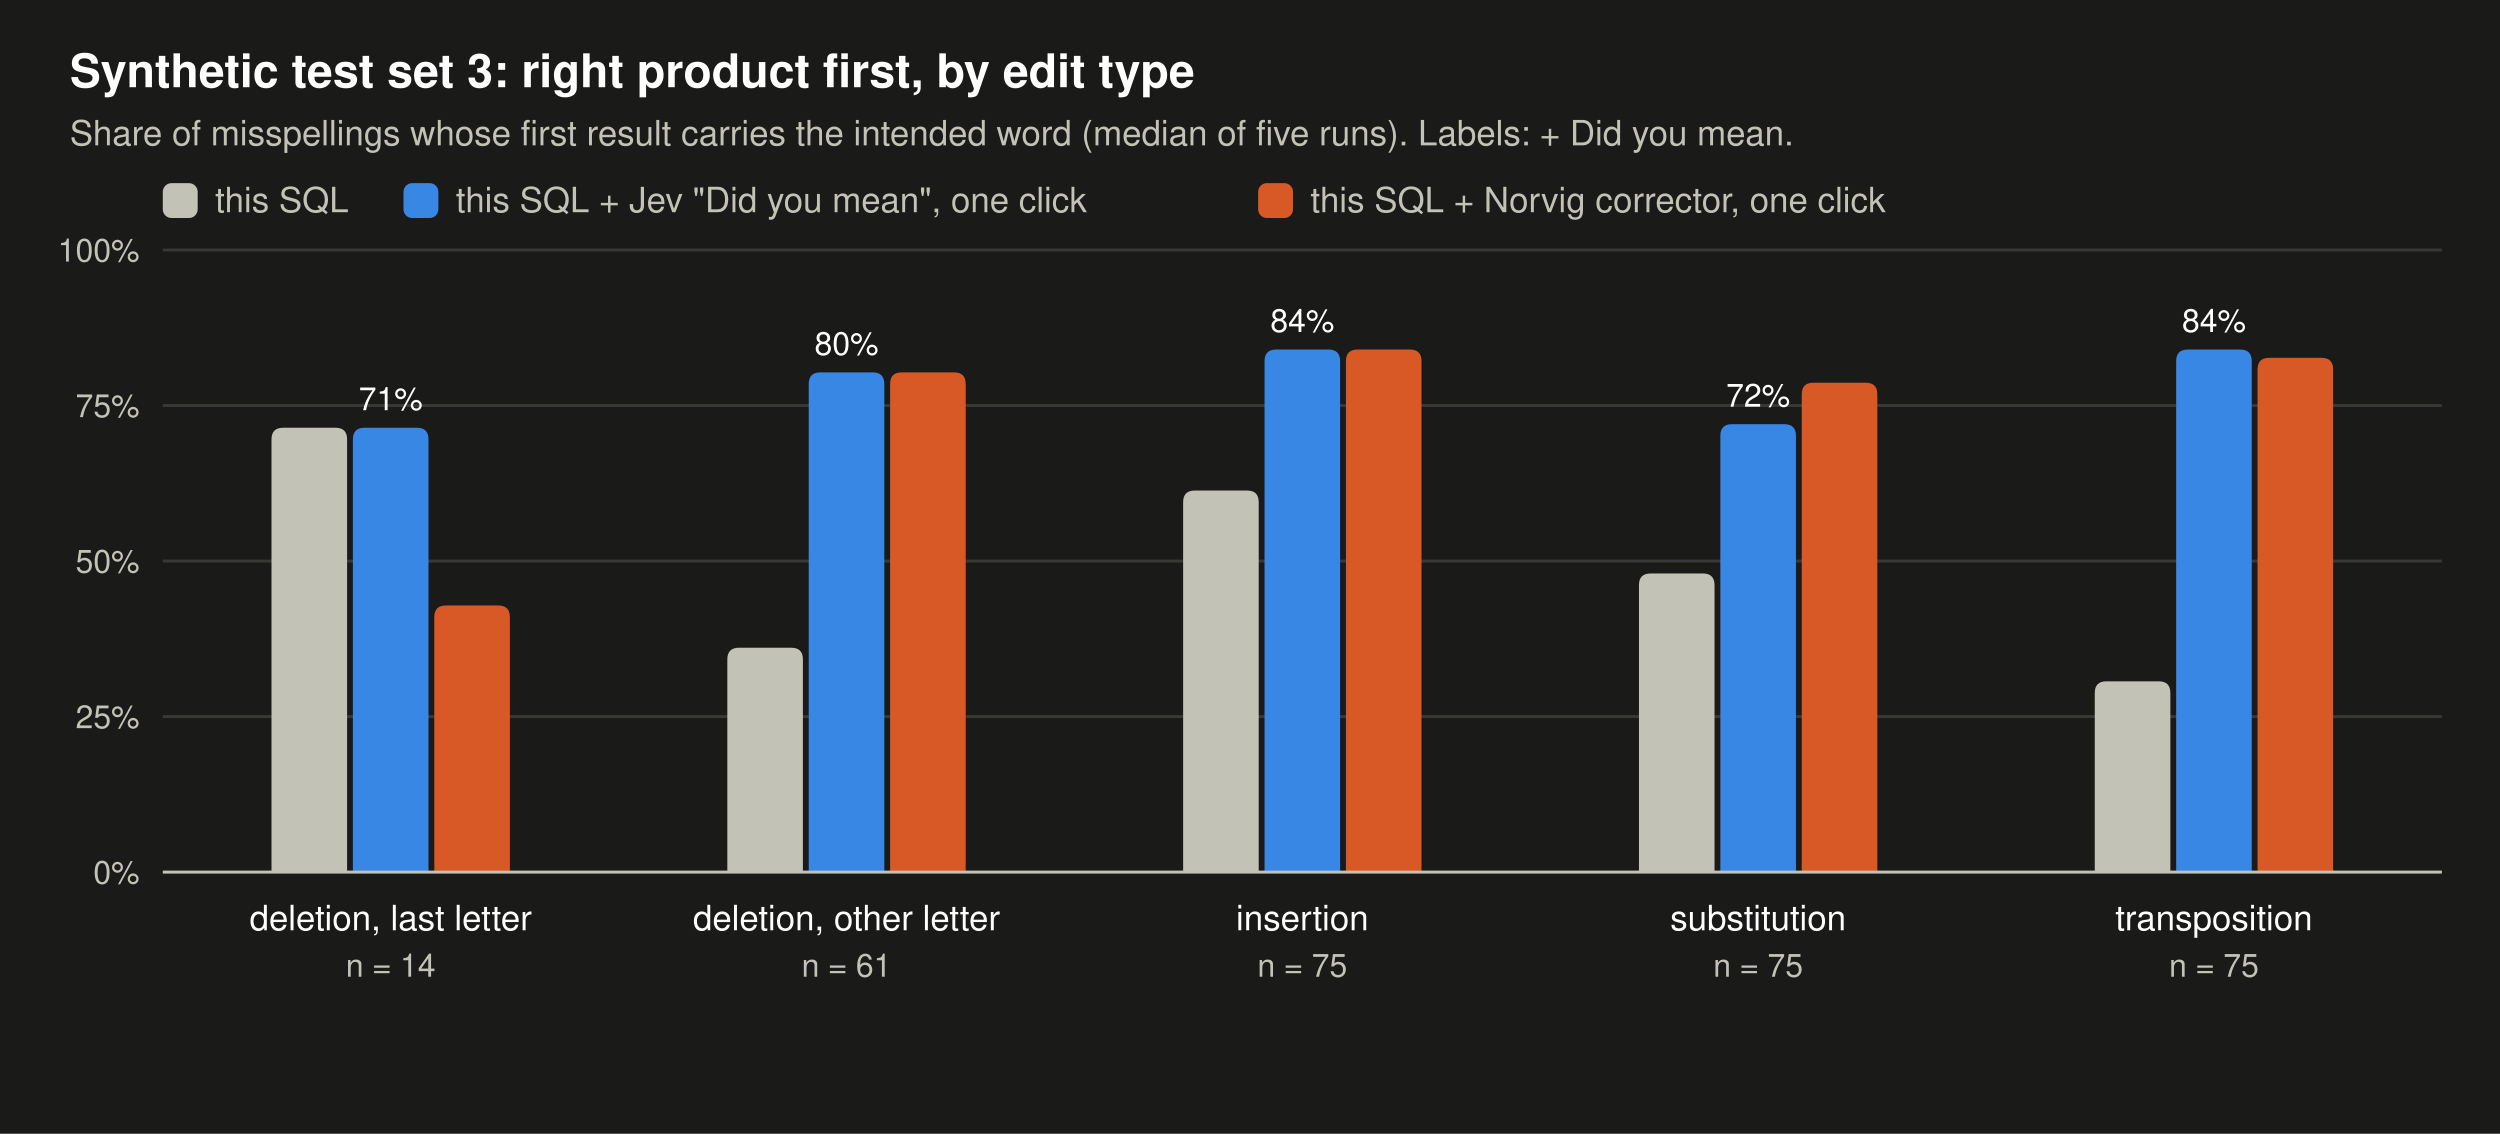
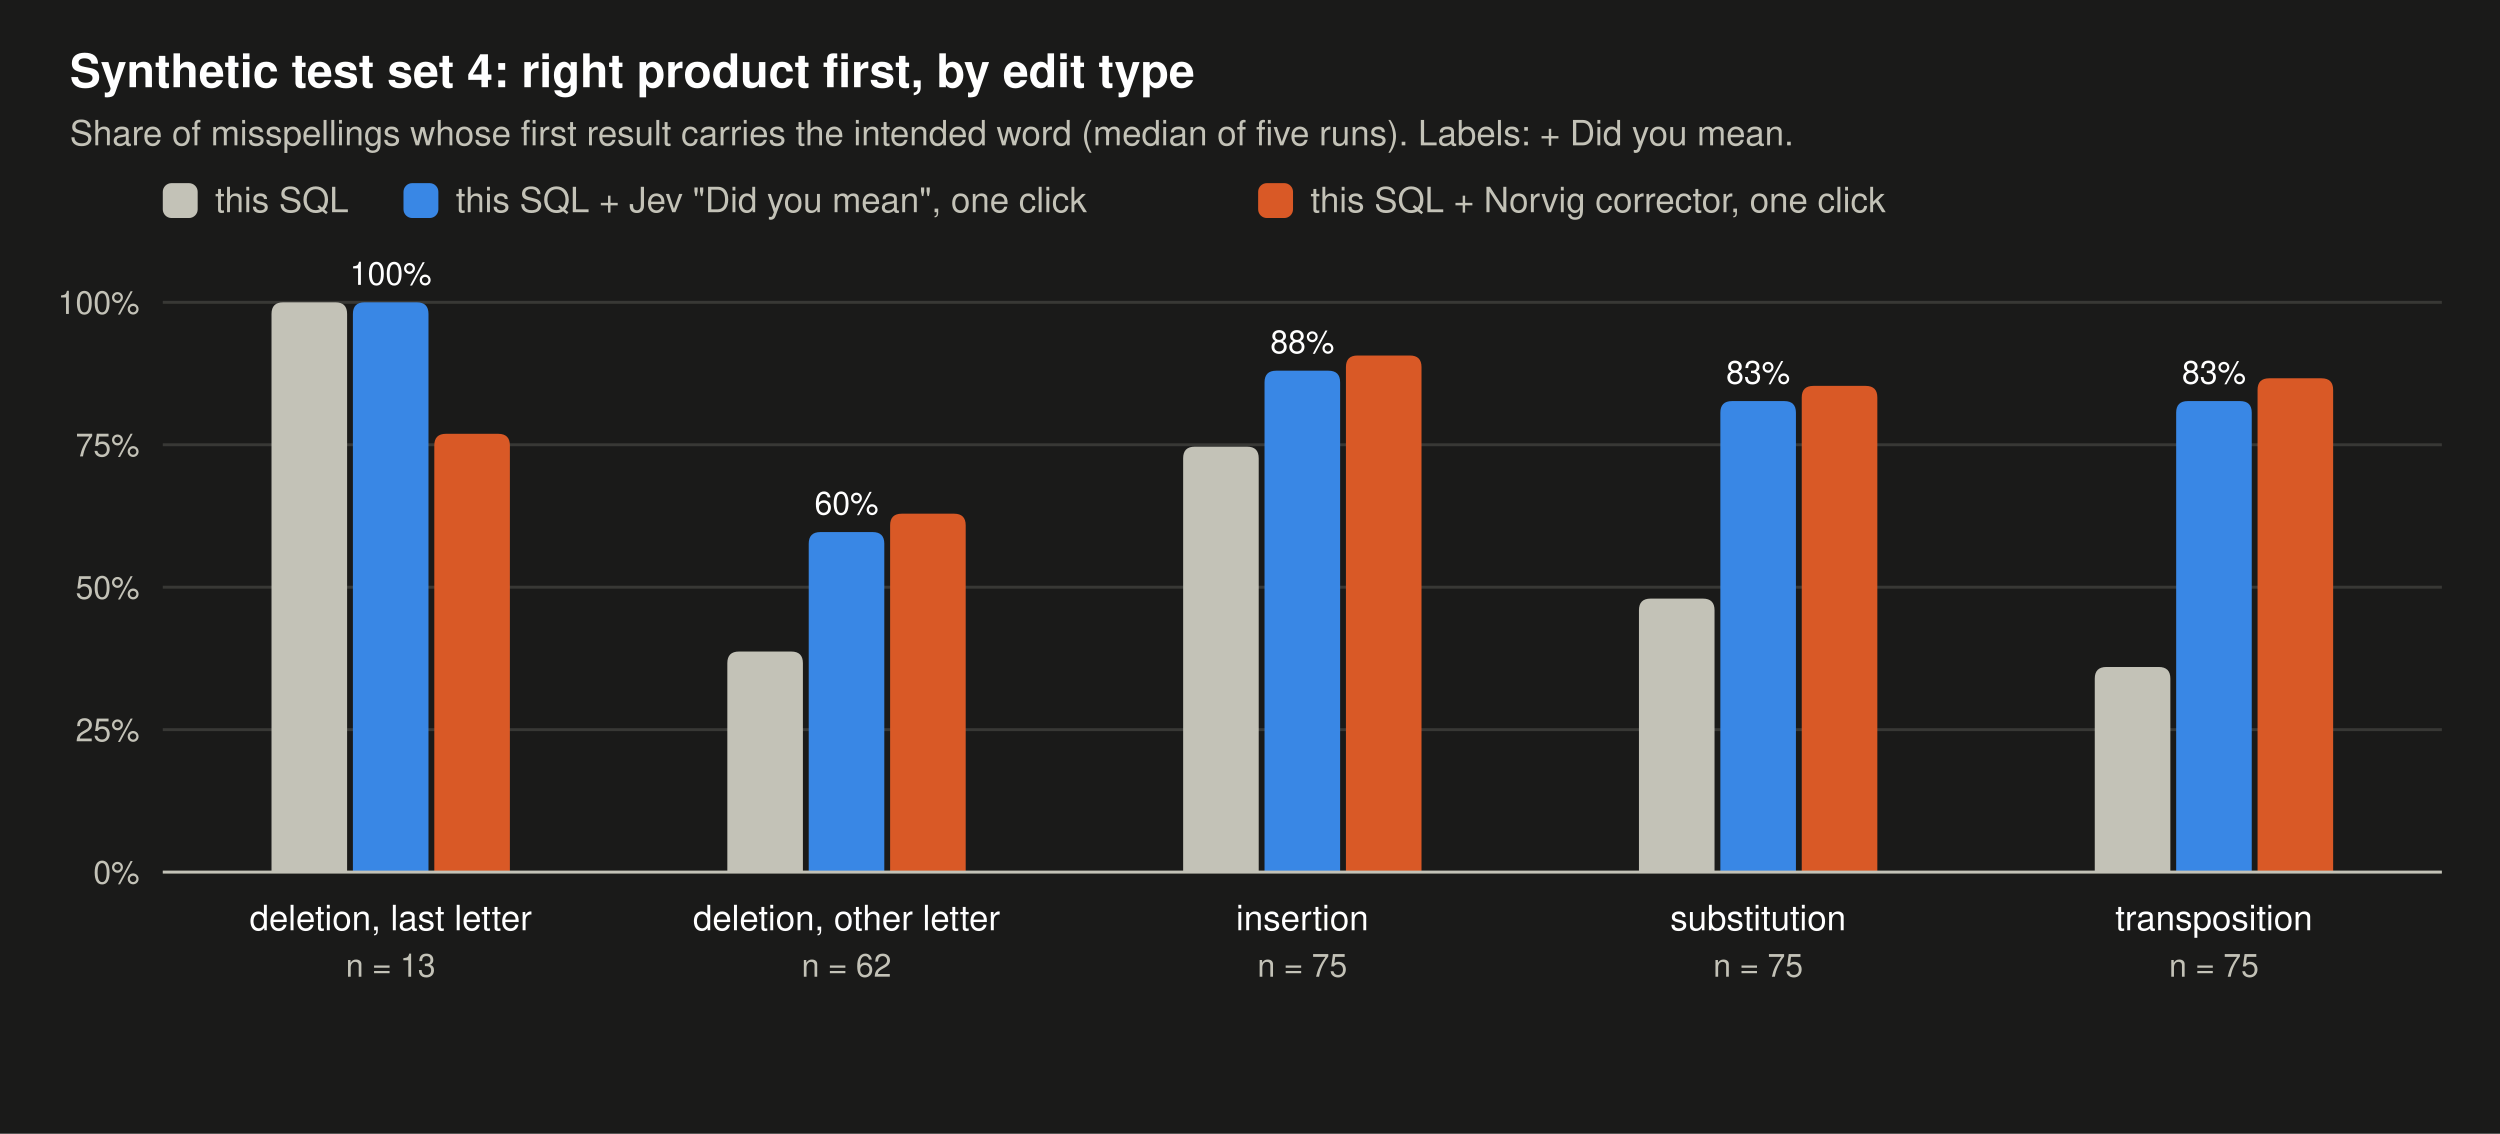
<svg xmlns="http://www.w3.org/2000/svg" width="860" height="390" viewBox="0 0 860 390" role="img" font-family="-apple-system, 'Segoe UI', Helvetica, Arial, sans-serif">
  <rect width="860" height="390" fill="#1a1a19" />
-   <text x="24.0" y="30.0" font-size="16" fill="#ffffff" font-weight="600">Synthetic test set 3: right product first, by edit type</text>
+   <text x="24.0" y="30.0" font-size="16" fill="#ffffff" font-weight="600">Synthetic test set 4: right product first, by edit type</text>
  <text x="24.0" y="50.0" font-size="12" fill="#c3c2b7">Share of misspellings whose first result carries the intended word (median of five runs). Labels: + Did you mean.</text>
  <rect x="56" y="63" width="12" height="12" rx="3" fill="#c3c2b7" />
  <text x="74.0" y="73.0" font-size="12" fill="#c3c2b7">this SQL</text>
  <rect x="138.8" y="63" width="12" height="12" rx="3" fill="#3987e5" />
  <text x="156.8" y="73.0" font-size="12" fill="#c3c2b7">this SQL + Jev "Did you mean", one click</text>
  <rect x="432.8" y="63" width="12" height="12" rx="3" fill="#d95926" />
  <text x="450.8" y="73.0" font-size="12" fill="#c3c2b7">this SQL + Norvig corrector, one click</text>
  <line x1="56.0" y1="300.0" x2="840.0" y2="300.0" stroke="#383835" stroke-width="1" />
  <text x="48.0" y="304.0" font-size="11" fill="#c3c2b7" text-anchor="end">0%</text>
-   <line x1="56.0" y1="246.5" x2="840.0" y2="246.5" stroke="#383835" stroke-width="1" />
-   <text x="48.0" y="250.5" font-size="11" fill="#c3c2b7" text-anchor="end">25%</text>
-   <line x1="56.0" y1="193.0" x2="840.0" y2="193.0" stroke="#383835" stroke-width="1" />
-   <text x="48.0" y="197.0" font-size="11" fill="#c3c2b7" text-anchor="end">50%</text>
-   <line x1="56.0" y1="139.5" x2="840.0" y2="139.5" stroke="#383835" stroke-width="1" />
-   <text x="48.0" y="143.5" font-size="11" fill="#c3c2b7" text-anchor="end">75%</text>
-   <line x1="56.0" y1="86.0" x2="840.0" y2="86.0" stroke="#383835" stroke-width="1" />
-   <text x="48.0" y="90.0" font-size="11" fill="#c3c2b7" text-anchor="end">100%</text>
-   <path d="M93.4,300V151.143Q93.4,147.143 97.4,147.143H115.4Q119.4,147.143 119.4,151.143V300Z" fill="#c3c2b7" />
-   <path d="M121.4,300V151.143Q121.4,147.143 125.4,147.143H143.4Q147.4,147.143 147.4,151.143V300Z" fill="#3987e5" />
-   <text x="134.4" y="141.1" font-size="11" fill="#ffffff" text-anchor="middle">71%</text>
-   <path d="M149.4,300V212.286Q149.4,208.286 153.4,208.286H171.4Q175.4,208.286 175.4,212.286V300Z" fill="#d95926" />
+   <line x1="56.0" y1="251.0" x2="840.0" y2="251.0" stroke="#383835" stroke-width="1" />
+   <text x="48.0" y="255.0" font-size="11" fill="#c3c2b7" text-anchor="end">25%</text>
+   <line x1="56.0" y1="202.0" x2="840.0" y2="202.0" stroke="#383835" stroke-width="1" />
+   <text x="48.0" y="206.0" font-size="11" fill="#c3c2b7" text-anchor="end">50%</text>
+   <line x1="56.0" y1="153.0" x2="840.0" y2="153.0" stroke="#383835" stroke-width="1" />
+   <text x="48.0" y="157.0" font-size="11" fill="#c3c2b7" text-anchor="end">75%</text>
+   <line x1="56.0" y1="104.0" x2="840.0" y2="104.0" stroke="#383835" stroke-width="1" />
+   <text x="48.0" y="108.0" font-size="11" fill="#c3c2b7" text-anchor="end">100%</text>
+   <path d="M93.4,300V108Q93.4,104 97.4,104H115.4Q119.4,104 119.4,108V300Z" fill="#c3c2b7" />
+   <path d="M121.4,300V108Q121.4,104 125.4,104H143.4Q147.4,104 147.4,108V300Z" fill="#3987e5" />
+   <text x="134.4" y="98.0" font-size="11" fill="#ffffff" text-anchor="middle">100%</text>
+   <path d="M149.4,300V153.231Q149.4,149.231 153.4,149.231H171.4Q175.4,149.231 175.4,153.231V300Z" fill="#d95926" />
  <text x="134.4" y="320.0" font-size="12" fill="#ffffff" text-anchor="middle">deletion, last letter</text>
-   <text x="134.4" y="336.0" font-size="11" fill="#c3c2b7" text-anchor="middle">n = 14</text>
-   <path d="M250.2,300V226.82Q250.2,222.82 254.2,222.82H272.2Q276.2,222.82 276.2,226.82V300Z" fill="#c3c2b7" />
-   <path d="M278.2,300V132.098Q278.2,128.098 282.2,128.098H300.2Q304.2,128.098 304.2,132.098V300Z" fill="#3987e5" />
-   <text x="291.2" y="122.1" font-size="11" fill="#ffffff" text-anchor="middle">80%</text>
-   <path d="M306.2,300V132.098Q306.2,128.098 310.2,128.098H328.2Q332.2,128.098 332.2,132.098V300Z" fill="#d95926" />
+   <text x="134.4" y="336.0" font-size="11" fill="#c3c2b7" text-anchor="middle">n = 13</text>
+   <path d="M250.2,300V228.129Q250.2,224.129 254.2,224.129H272.2Q276.2,224.129 276.2,228.129V300Z" fill="#c3c2b7" />
+   <path d="M278.2,300V187.032Q278.2,183.032 282.2,183.032H300.2Q304.2,183.032 304.2,187.032V300Z" fill="#3987e5" />
+   <text x="291.2" y="177.0" font-size="11" fill="#ffffff" text-anchor="middle">60%</text>
+   <path d="M306.2,300V180.71Q306.2,176.71 310.2,176.71H328.2Q332.2,176.71 332.2,180.71V300Z" fill="#d95926" />
  <text x="291.2" y="320.0" font-size="12" fill="#ffffff" text-anchor="middle">deletion, other letter</text>
-   <text x="291.2" y="336.0" font-size="11" fill="#c3c2b7" text-anchor="middle">n = 61</text>
-   <path d="M407,300V172.747Q407,168.747 411,168.747H429Q433,168.747 433,172.747V300Z" fill="#c3c2b7" />
-   <path d="M435,300V124.24Q435,120.24 439,120.24H457Q461,120.24 461,124.24V300Z" fill="#3987e5" />
-   <text x="448.0" y="114.2" font-size="11" fill="#ffffff" text-anchor="middle">84%</text>
-   <path d="M463,300V124.24Q463,120.24 467,120.24H485Q489,120.24 489,124.24V300Z" fill="#d95926" />
+   <text x="291.2" y="336.0" font-size="11" fill="#c3c2b7" text-anchor="middle">n = 62</text>
+   <path d="M407,300V157.653Q407,153.653 411,153.653H429Q433,153.653 433,157.653V300Z" fill="#c3c2b7" />
+   <path d="M435,300V131.52Q435,127.52 439,127.52H457Q461,127.52 461,131.52V300Z" fill="#3987e5" />
+   <text x="448.0" y="121.5" font-size="11" fill="#ffffff" text-anchor="middle">88%</text>
+   <path d="M463,300V126.293Q463,122.293 467,122.293H485Q489,122.293 489,126.293V300Z" fill="#d95926" />
  <text x="448.0" y="320.0" font-size="12" fill="#ffffff" text-anchor="middle">insertion</text>
  <text x="448.0" y="336.0" font-size="11" fill="#c3c2b7" text-anchor="middle">n = 75</text>
-   <path d="M563.8,300V201.28Q563.8,197.28 567.8,197.28H585.8Q589.8,197.28 589.8,201.28V300Z" fill="#c3c2b7" />
-   <path d="M591.8,300V149.92Q591.8,145.92 595.8,145.92H613.8Q617.8,145.92 617.8,149.92V300Z" fill="#3987e5" />
-   <text x="604.8" y="139.9" font-size="11" fill="#ffffff" text-anchor="middle">72%</text>
-   <path d="M619.8,300V135.653Q619.8,131.653 623.8,131.653H641.8Q645.8,131.653 645.8,135.653V300Z" fill="#d95926" />
+   <path d="M563.8,300V209.92Q563.8,205.92 567.8,205.92H585.8Q589.8,205.92 589.8,209.92V300Z" fill="#c3c2b7" />
+   <path d="M591.8,300V141.973Q591.8,137.973 595.8,137.973H613.8Q617.8,137.973 617.8,141.973V300Z" fill="#3987e5" />
+   <text x="604.8" y="132.0" font-size="11" fill="#ffffff" text-anchor="middle">83%</text>
+   <path d="M619.8,300V136.747Q619.8,132.747 623.8,132.747H641.8Q645.8,132.747 645.8,136.747V300Z" fill="#d95926" />
  <text x="604.8" y="320.0" font-size="12" fill="#ffffff" text-anchor="middle">substitution</text>
  <text x="604.8" y="336.0" font-size="11" fill="#c3c2b7" text-anchor="middle">n = 75</text>
-   <path d="M720.6,300V238.373Q720.6,234.373 724.6,234.373H742.6Q746.6,234.373 746.6,238.373V300Z" fill="#c3c2b7" />
-   <path d="M748.6,300V124.24Q748.6,120.24 752.6,120.24H770.6Q774.6,120.24 774.6,124.24V300Z" fill="#3987e5" />
-   <text x="761.6" y="114.2" font-size="11" fill="#ffffff" text-anchor="middle">84%</text>
-   <path d="M776.6,300V127.093Q776.6,123.093 780.6,123.093H798.6Q802.6,123.093 802.6,127.093V300Z" fill="#d95926" />
+   <path d="M720.6,300V233.44Q720.6,229.44 724.6,229.44H742.6Q746.6,229.44 746.6,233.44V300Z" fill="#c3c2b7" />
+   <path d="M748.6,300V141.973Q748.6,137.973 752.6,137.973H770.6Q774.6,137.973 774.6,141.973V300Z" fill="#3987e5" />
+   <text x="761.6" y="132.0" font-size="11" fill="#ffffff" text-anchor="middle">83%</text>
+   <path d="M776.6,300V134.133Q776.6,130.133 780.6,130.133H798.6Q802.6,130.133 802.6,134.133V300Z" fill="#d95926" />
  <text x="761.6" y="320.0" font-size="12" fill="#ffffff" text-anchor="middle">transposition</text>
  <text x="761.6" y="336.0" font-size="11" fill="#c3c2b7" text-anchor="middle">n = 75</text>
  <line x1="56.0" y1="300.0" x2="840.0" y2="300.0" stroke="#c3c2b7" stroke-width="1" />
</svg>
